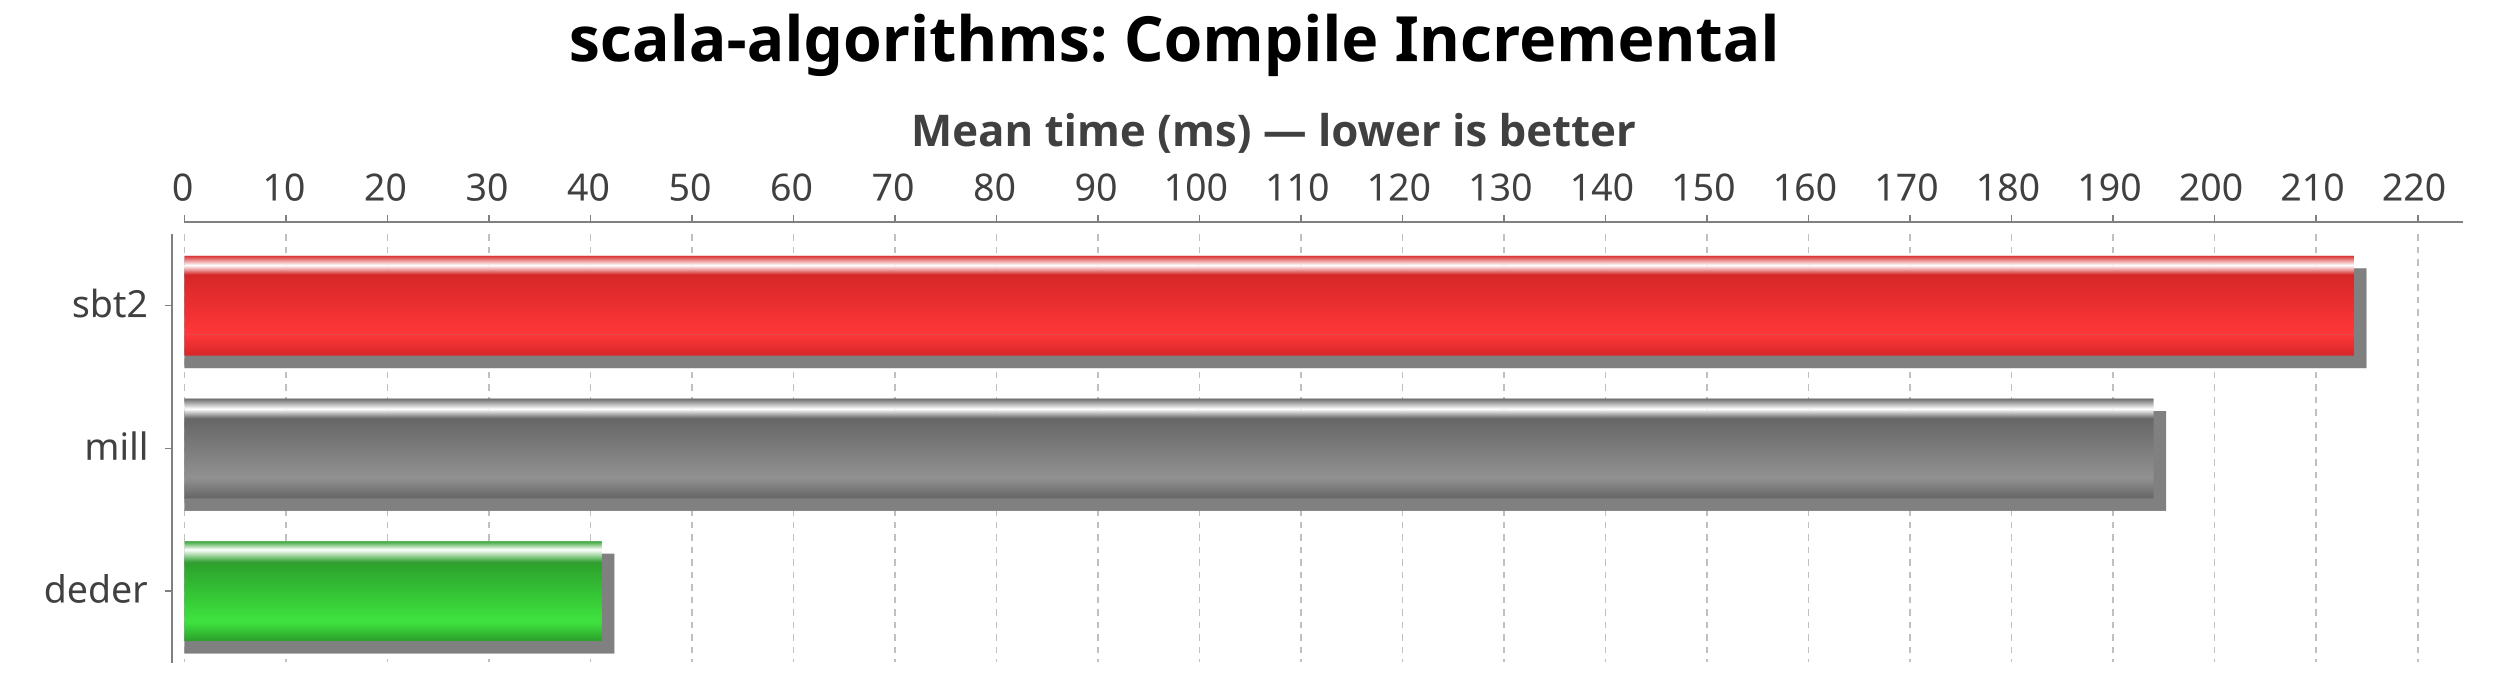
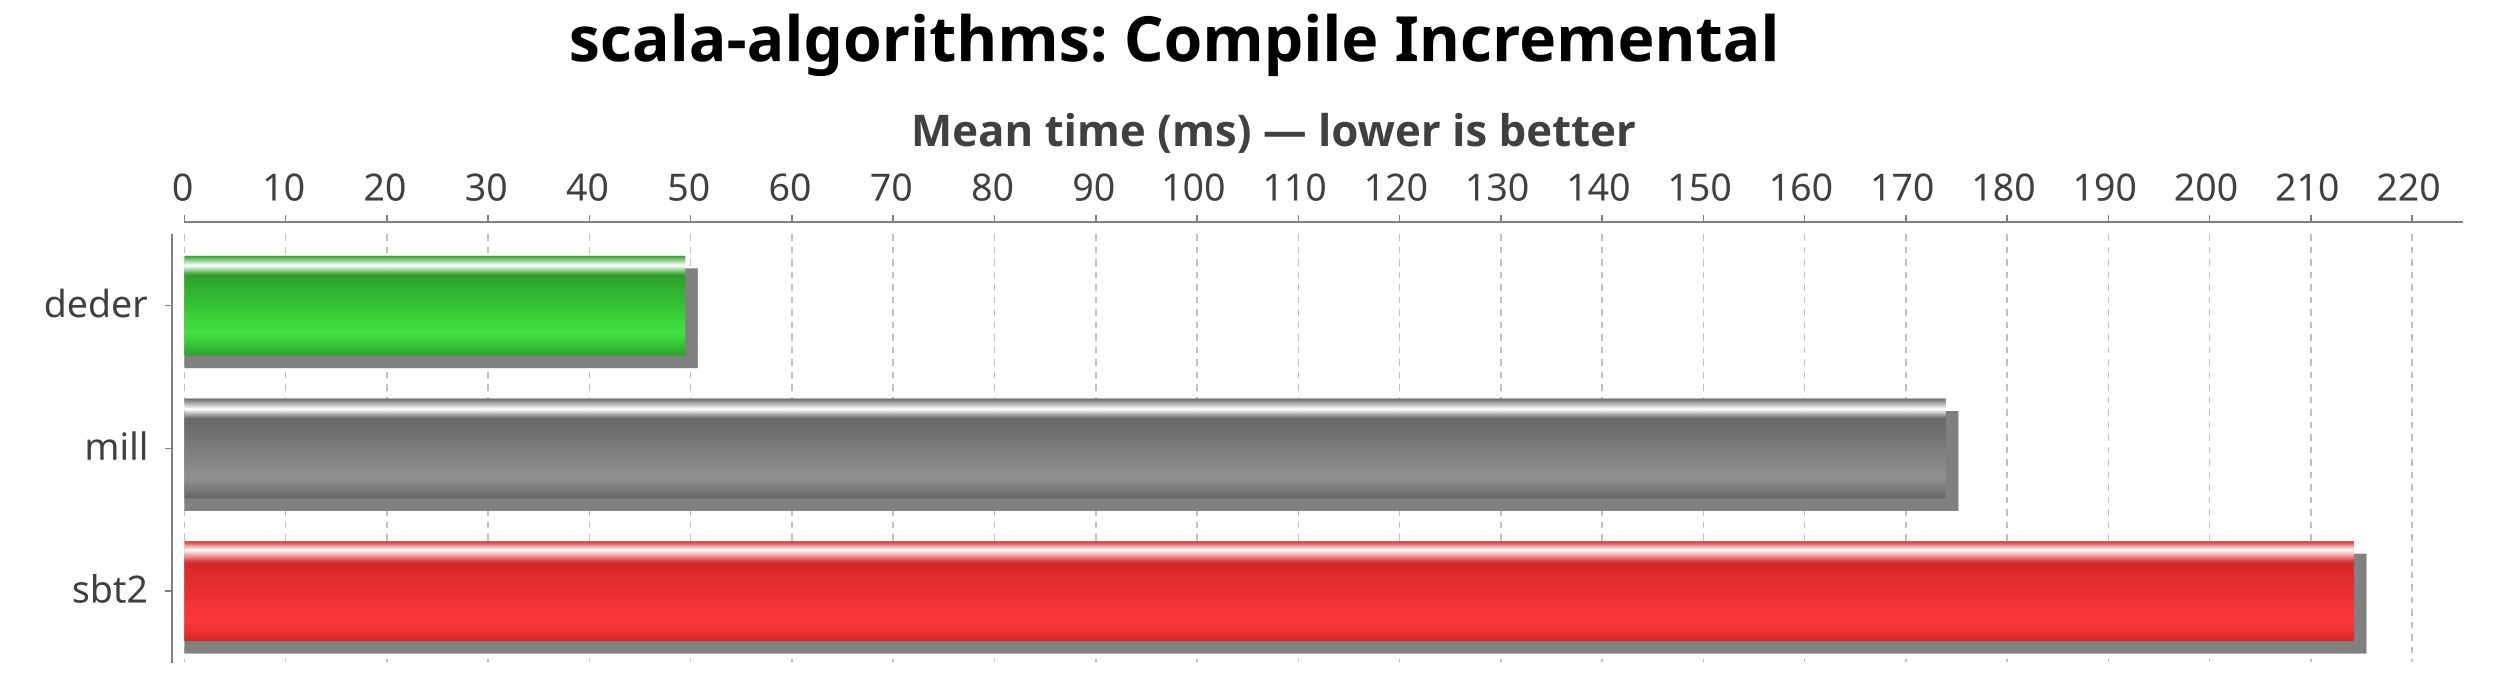
<svg xmlns="http://www.w3.org/2000/svg" width="800" height="220" text-rendering="auto" shape-rendering="auto">
  <defs>
-     <linearGradient id="_252540722290gp9" x1="0" y1="176" x2="0" y2="180" gradientUnits="userSpaceOnUse">
+     <linearGradient id="_90924895315gp11" x1="0" y1="199" x2="0" y2="205.15" gradientUnits="userSpaceOnUse">
+       <stop offset="0%" stop-color="rgb(255,55,57)" />
+       <stop offset="100%" stop-color="rgb(214,39,40)" />
+     </linearGradient>
+     <linearGradient id="_90924895315gp3" x1="0" y1="107" x2="0" y2="113.82" gradientUnits="userSpaceOnUse">
+       <stop offset="0%" stop-color="rgb(62,228,62)" />
+       <stop offset="100%" stop-color="rgb(44,160,44)" />
+     </linearGradient>
+     <linearGradient id="_90924895315gp5" x1="0" y1="131" x2="0" y2="134" gradientUnits="userSpaceOnUse">
+       <stop offset="0%" stop-color="rgb(255,255,255)" />
+       <stop offset="100%" stop-color="rgb(102,102,102)" />
+     </linearGradient>
+     <linearGradient id="_90924895315gp7" x1="0" y1="153" x2="0" y2="159.48" gradientUnits="userSpaceOnUse">
+       <stop offset="0%" stop-color="rgb(145,145,145)" />
+       <stop offset="100%" stop-color="rgb(102,102,102)" />
+     </linearGradient>
+     <linearGradient id="_90924895315gp1" x1="0" y1="85" x2="0" y2="88" gradientUnits="userSpaceOnUse">
      <stop offset="0%" stop-color="rgb(255,255,255)" />
      <stop offset="100%" stop-color="rgb(44,160,44)" />
    </linearGradient>
-     <linearGradient id="_252540722290gp0" x1="0" y1="81.85" x2="0" y2="85" gradientUnits="userSpaceOnUse">
+     <linearGradient id="_90924895315gp4" x1="0" y1="127.52" x2="0" y2="131" gradientUnits="userSpaceOnUse">
+       <stop offset="0%" stop-color="rgb(102,102,102)" />
+       <stop offset="100%" stop-color="rgb(255,255,255)" />
+     </linearGradient>
+     <linearGradient id="_90924895315gp0" x1="0" y1="81.85" x2="0" y2="85" gradientUnits="userSpaceOnUse">
+       <stop offset="0%" stop-color="rgb(44,160,44)" />
+       <stop offset="100%" stop-color="rgb(255,255,255)" />
+     </linearGradient>
+     <linearGradient id="_90924895315gp9" x1="0" y1="176" x2="0" y2="180" gradientUnits="userSpaceOnUse">
+       <stop offset="0%" stop-color="rgb(255,255,255)" />
+       <stop offset="100%" stop-color="rgb(214,39,40)" />
+     </linearGradient>
+     <linearGradient id="_90924895315gp2" x1="0" y1="88" x2="0" y2="107" gradientUnits="userSpaceOnUse">
+       <stop offset="0%" stop-color="rgb(44,160,44)" />
+       <stop offset="100%" stop-color="rgb(62,228,62)" />
+     </linearGradient>
+     <linearGradient id="_90924895315gp8" x1="0" y1="173.18" x2="0" y2="176" gradientUnits="userSpaceOnUse">
      <stop offset="0%" stop-color="rgb(214,39,40)" />
      <stop offset="100%" stop-color="rgb(255,255,255)" />
    </linearGradient>
-     <linearGradient id="_252540722290gp1" x1="0" y1="85" x2="0" y2="88" gradientUnits="userSpaceOnUse">
-       <stop offset="0%" stop-color="rgb(255,255,255)" />
-       <stop offset="100%" stop-color="rgb(214,39,40)" />
-     </linearGradient>
-     <linearGradient id="_252540722290gp5" x1="0" y1="131" x2="0" y2="134" gradientUnits="userSpaceOnUse">
-       <stop offset="0%" stop-color="rgb(255,255,255)" />
-       <stop offset="100%" stop-color="rgb(102,102,102)" />
-     </linearGradient>
-     <linearGradient id="_252540722290gp7" x1="0" y1="153" x2="0" y2="159.48" gradientUnits="userSpaceOnUse">
-       <stop offset="0%" stop-color="rgb(145,145,145)" />
-       <stop offset="100%" stop-color="rgb(102,102,102)" />
-     </linearGradient>
-     <linearGradient id="_252540722290gp4" x1="0" y1="127.52" x2="0" y2="131" gradientUnits="userSpaceOnUse">
+     <linearGradient id="_90924895315gp6" x1="0" y1="134" x2="0" y2="153" gradientUnits="userSpaceOnUse">
      <stop offset="0%" stop-color="rgb(102,102,102)" />
-       <stop offset="100%" stop-color="rgb(255,255,255)" />
-     </linearGradient>
-     <linearGradient id="_252540722290gp2" x1="0" y1="88" x2="0" y2="107" gradientUnits="userSpaceOnUse">
+       <stop offset="100%" stop-color="rgb(145,145,145)" />
+     </linearGradient>
+     <linearGradient id="_90924895315gp10" x1="0" y1="180" x2="0" y2="199" gradientUnits="userSpaceOnUse">
      <stop offset="0%" stop-color="rgb(214,39,40)" />
      <stop offset="100%" stop-color="rgb(255,55,57)" />
    </linearGradient>
-     <linearGradient id="_252540722290gp3" x1="0" y1="107" x2="0" y2="113.82" gradientUnits="userSpaceOnUse">
-       <stop offset="0%" stop-color="rgb(255,55,57)" />
-       <stop offset="100%" stop-color="rgb(214,39,40)" />
-     </linearGradient>
-     <linearGradient id="_252540722290gp11" x1="0" y1="199" x2="0" y2="205.15" gradientUnits="userSpaceOnUse">
-       <stop offset="0%" stop-color="rgb(62,228,62)" />
-       <stop offset="100%" stop-color="rgb(44,160,44)" />
-     </linearGradient>
-     <linearGradient id="_252540722290gp6" x1="0" y1="134" x2="0" y2="153" gradientUnits="userSpaceOnUse">
-       <stop offset="0%" stop-color="rgb(102,102,102)" />
-       <stop offset="100%" stop-color="rgb(145,145,145)" />
-     </linearGradient>
-     <linearGradient id="_252540722290gp10" x1="0" y1="180" x2="0" y2="199" gradientUnits="userSpaceOnUse">
-       <stop offset="0%" stop-color="rgb(44,160,44)" />
-       <stop offset="100%" stop-color="rgb(62,228,62)" />
-     </linearGradient>
-     <linearGradient id="_252540722290gp8" x1="0" y1="173.18" x2="0" y2="176" gradientUnits="userSpaceOnUse">
-       <stop offset="0%" stop-color="rgb(44,160,44)" />
-       <stop offset="100%" stop-color="rgb(255,255,255)" />
-     </linearGradient>
-     <clipPath id="_252540722290clip-0">
+     <clipPath id="_90924895315clip-0">
      <path d="M0,0L0,220L800,220L800,0Z" />
    </clipPath>
-     <clipPath id="_252540722290clip-1">
+     <clipPath id="_90924895315clip-1">
      <path d="M59,75L59,212L788,212L788,75Z" />
    </clipPath>
  </defs>
-   <rect x="0" y="0" width="800" height="220" style="fill:rgb(255,255,255)" clip-path="url(#_252540722290clip-0)" />
-   <g>
-     <text x="182" y="19.56" style="fill: rgb(0,0,0); fill-opacity: 1.0; font-family: sans-serif; font-size: 20px; font-weight: bold;" clip-path="url(#_252540722290clip-0)">scala-algorithms: Compile Incremental</text>
-   </g>
-   <rect x="59" y="75" width="729" height="137" style="fill:rgb(255,255,255)" clip-path="url(#_252540722290clip-0)" />
-   <line x1="59" y1="71" x2="788" y2="71" style="stroke-width:0.5;stroke:rgb(128,128,128);stroke-opacity:1.0;stroke-linecap:square;stroke-miterlimit:10;shape-rendering:crispEdges" clip-path="url(#_252540722290clip-0)" />
-   <g>
-     <text x="55" y="64.17" style="fill: rgb(64,64,64); fill-opacity: 1.0; font-family: sans-serif; font-size: 12px;" clip-path="url(#_252540722290clip-0)">0</text>
-   </g>
-   <line x1="59" y1="69" x2="59" y2="71" style="stroke-width:0.5;stroke:rgb(128,128,128);stroke-opacity:1.0;stroke-linecap:square;stroke-miterlimit:10;shape-rendering:crispEdges" clip-path="url(#_252540722290clip-0)" />
-   <g>
-     <text x="83.99" y="64.17" style="fill: rgb(64,64,64); fill-opacity: 1.0; font-family: sans-serif; font-size: 12px;" clip-path="url(#_252540722290clip-0)">10</text>
-   </g>
-   <line x1="91.49" y1="69" x2="91.49" y2="71" style="stroke-width:0.5;stroke:rgb(128,128,128);stroke-opacity:1.0;stroke-linecap:square;stroke-miterlimit:10;shape-rendering:crispEdges" clip-path="url(#_252540722290clip-0)" />
-   <g>
-     <text x="116.47" y="64.17" style="fill: rgb(64,64,64); fill-opacity: 1.0; font-family: sans-serif; font-size: 12px;" clip-path="url(#_252540722290clip-0)">20</text>
-   </g>
-   <line x1="123.97" y1="69" x2="123.97" y2="71" style="stroke-width:0.5;stroke:rgb(128,128,128);stroke-opacity:1.0;stroke-linecap:square;stroke-miterlimit:10;shape-rendering:crispEdges" clip-path="url(#_252540722290clip-0)" />
-   <g>
-     <text x="148.96" y="64.17" style="fill: rgb(64,64,64); fill-opacity: 1.0; font-family: sans-serif; font-size: 12px;" clip-path="url(#_252540722290clip-0)">30</text>
-   </g>
-   <line x1="156.46" y1="69" x2="156.46" y2="71" style="stroke-width:0.5;stroke:rgb(128,128,128);stroke-opacity:1.0;stroke-linecap:square;stroke-miterlimit:10;shape-rendering:crispEdges" clip-path="url(#_252540722290clip-0)" />
-   <g>
-     <text x="181.44" y="64.17" style="fill: rgb(64,64,64); fill-opacity: 1.0; font-family: sans-serif; font-size: 12px;" clip-path="url(#_252540722290clip-0)">40</text>
-   </g>
-   <line x1="188.94" y1="69" x2="188.94" y2="71" style="stroke-width:0.5;stroke:rgb(128,128,128);stroke-opacity:1.0;stroke-linecap:square;stroke-miterlimit:10;shape-rendering:crispEdges" clip-path="url(#_252540722290clip-0)" />
-   <g>
-     <text x="213.93" y="64.17" style="fill: rgb(64,64,64); fill-opacity: 1.0; font-family: sans-serif; font-size: 12px;" clip-path="url(#_252540722290clip-0)">50</text>
-   </g>
-   <line x1="221.43" y1="69" x2="221.43" y2="71" style="stroke-width:0.5;stroke:rgb(128,128,128);stroke-opacity:1.0;stroke-linecap:square;stroke-miterlimit:10;shape-rendering:crispEdges" clip-path="url(#_252540722290clip-0)" />
-   <g>
-     <text x="246.41" y="64.17" style="fill: rgb(64,64,64); fill-opacity: 1.0; font-family: sans-serif; font-size: 12px;" clip-path="url(#_252540722290clip-0)">60</text>
-   </g>
-   <line x1="253.91" y1="69" x2="253.91" y2="71" style="stroke-width:0.5;stroke:rgb(128,128,128);stroke-opacity:1.0;stroke-linecap:square;stroke-miterlimit:10;shape-rendering:crispEdges" clip-path="url(#_252540722290clip-0)" />
-   <g>
-     <text x="278.9" y="64.17" style="fill: rgb(64,64,64); fill-opacity: 1.0; font-family: sans-serif; font-size: 12px;" clip-path="url(#_252540722290clip-0)">70</text>
-   </g>
-   <line x1="286.4" y1="69" x2="286.4" y2="71" style="stroke-width:0.5;stroke:rgb(128,128,128);stroke-opacity:1.0;stroke-linecap:square;stroke-miterlimit:10;shape-rendering:crispEdges" clip-path="url(#_252540722290clip-0)" />
-   <g>
-     <text x="311.39" y="64.17" style="fill: rgb(64,64,64); fill-opacity: 1.0; font-family: sans-serif; font-size: 12px;" clip-path="url(#_252540722290clip-0)">80</text>
-   </g>
-   <line x1="318.89" y1="69" x2="318.89" y2="71" style="stroke-width:0.5;stroke:rgb(128,128,128);stroke-opacity:1.0;stroke-linecap:square;stroke-miterlimit:10;shape-rendering:crispEdges" clip-path="url(#_252540722290clip-0)" />
-   <g>
-     <text x="343.87" y="64.17" style="fill: rgb(64,64,64); fill-opacity: 1.0; font-family: sans-serif; font-size: 12px;" clip-path="url(#_252540722290clip-0)">90</text>
-   </g>
-   <line x1="351.37" y1="69" x2="351.37" y2="71" style="stroke-width:0.5;stroke:rgb(128,128,128);stroke-opacity:1.0;stroke-linecap:square;stroke-miterlimit:10;shape-rendering:crispEdges" clip-path="url(#_252540722290clip-0)" />
-   <g>
-     <text x="372.36" y="64.17" style="fill: rgb(64,64,64); fill-opacity: 1.0; font-family: sans-serif; font-size: 12px;" clip-path="url(#_252540722290clip-0)">100</text>
-   </g>
-   <line x1="383.86" y1="69" x2="383.86" y2="71" style="stroke-width:0.5;stroke:rgb(128,128,128);stroke-opacity:1.0;stroke-linecap:square;stroke-miterlimit:10;shape-rendering:crispEdges" clip-path="url(#_252540722290clip-0)" />
-   <g>
-     <text x="404.84" y="64.17" style="fill: rgb(64,64,64); fill-opacity: 1.0; font-family: sans-serif; font-size: 12px;" clip-path="url(#_252540722290clip-0)">110</text>
-   </g>
-   <line x1="416.34" y1="69" x2="416.34" y2="71" style="stroke-width:0.5;stroke:rgb(128,128,128);stroke-opacity:1.0;stroke-linecap:square;stroke-miterlimit:10;shape-rendering:crispEdges" clip-path="url(#_252540722290clip-0)" />
-   <g>
-     <text x="437.33" y="64.17" style="fill: rgb(64,64,64); fill-opacity: 1.0; font-family: sans-serif; font-size: 12px;" clip-path="url(#_252540722290clip-0)">120</text>
-   </g>
-   <line x1="448.83" y1="69" x2="448.83" y2="71" style="stroke-width:0.5;stroke:rgb(128,128,128);stroke-opacity:1.0;stroke-linecap:square;stroke-miterlimit:10;shape-rendering:crispEdges" clip-path="url(#_252540722290clip-0)" />
-   <g>
-     <text x="469.81" y="64.17" style="fill: rgb(64,64,64); fill-opacity: 1.0; font-family: sans-serif; font-size: 12px;" clip-path="url(#_252540722290clip-0)">130</text>
-   </g>
-   <line x1="481.31" y1="69" x2="481.31" y2="71" style="stroke-width:0.5;stroke:rgb(128,128,128);stroke-opacity:1.0;stroke-linecap:square;stroke-miterlimit:10;shape-rendering:crispEdges" clip-path="url(#_252540722290clip-0)" />
-   <g>
-     <text x="502.3" y="64.17" style="fill: rgb(64,64,64); fill-opacity: 1.0; font-family: sans-serif; font-size: 12px;" clip-path="url(#_252540722290clip-0)">140</text>
-   </g>
-   <line x1="513.8" y1="69" x2="513.8" y2="71" style="stroke-width:0.5;stroke:rgb(128,128,128);stroke-opacity:1.0;stroke-linecap:square;stroke-miterlimit:10;shape-rendering:crispEdges" clip-path="url(#_252540722290clip-0)" />
-   <g>
-     <text x="534.78" y="64.17" style="fill: rgb(64,64,64); fill-opacity: 1.0; font-family: sans-serif; font-size: 12px;" clip-path="url(#_252540722290clip-0)">150</text>
-   </g>
-   <line x1="546.28" y1="69" x2="546.28" y2="71" style="stroke-width:0.5;stroke:rgb(128,128,128);stroke-opacity:1.0;stroke-linecap:square;stroke-miterlimit:10;shape-rendering:crispEdges" clip-path="url(#_252540722290clip-0)" />
-   <g>
-     <text x="567.27" y="64.17" style="fill: rgb(64,64,64); fill-opacity: 1.0; font-family: sans-serif; font-size: 12px;" clip-path="url(#_252540722290clip-0)">160</text>
-   </g>
-   <line x1="578.77" y1="69" x2="578.77" y2="71" style="stroke-width:0.5;stroke:rgb(128,128,128);stroke-opacity:1.0;stroke-linecap:square;stroke-miterlimit:10;shape-rendering:crispEdges" clip-path="url(#_252540722290clip-0)" />
-   <g>
-     <text x="599.76" y="64.17" style="fill: rgb(64,64,64); fill-opacity: 1.0; font-family: sans-serif; font-size: 12px;" clip-path="url(#_252540722290clip-0)">170</text>
-   </g>
-   <line x1="611.26" y1="69" x2="611.26" y2="71" style="stroke-width:0.5;stroke:rgb(128,128,128);stroke-opacity:1.0;stroke-linecap:square;stroke-miterlimit:10;shape-rendering:crispEdges" clip-path="url(#_252540722290clip-0)" />
-   <g>
-     <text x="632.24" y="64.17" style="fill: rgb(64,64,64); fill-opacity: 1.0; font-family: sans-serif; font-size: 12px;" clip-path="url(#_252540722290clip-0)">180</text>
-   </g>
-   <line x1="643.74" y1="69" x2="643.74" y2="71" style="stroke-width:0.5;stroke:rgb(128,128,128);stroke-opacity:1.0;stroke-linecap:square;stroke-miterlimit:10;shape-rendering:crispEdges" clip-path="url(#_252540722290clip-0)" />
-   <g>
-     <text x="664.73" y="64.17" style="fill: rgb(64,64,64); fill-opacity: 1.0; font-family: sans-serif; font-size: 12px;" clip-path="url(#_252540722290clip-0)">190</text>
-   </g>
-   <line x1="676.23" y1="69" x2="676.23" y2="71" style="stroke-width:0.5;stroke:rgb(128,128,128);stroke-opacity:1.0;stroke-linecap:square;stroke-miterlimit:10;shape-rendering:crispEdges" clip-path="url(#_252540722290clip-0)" />
-   <g>
-     <text x="697.21" y="64.17" style="fill: rgb(64,64,64); fill-opacity: 1.0; font-family: sans-serif; font-size: 12px;" clip-path="url(#_252540722290clip-0)">200</text>
-   </g>
-   <line x1="708.71" y1="69" x2="708.71" y2="71" style="stroke-width:0.5;stroke:rgb(128,128,128);stroke-opacity:1.0;stroke-linecap:square;stroke-miterlimit:10;shape-rendering:crispEdges" clip-path="url(#_252540722290clip-0)" />
-   <g>
-     <text x="729.7" y="64.17" style="fill: rgb(64,64,64); fill-opacity: 1.0; font-family: sans-serif; font-size: 12px;" clip-path="url(#_252540722290clip-0)">210</text>
-   </g>
-   <line x1="741.2" y1="69" x2="741.2" y2="71" style="stroke-width:0.5;stroke:rgb(128,128,128);stroke-opacity:1.0;stroke-linecap:square;stroke-miterlimit:10;shape-rendering:crispEdges" clip-path="url(#_252540722290clip-0)" />
-   <g>
-     <text x="762.18" y="64.17" style="fill: rgb(64,64,64); fill-opacity: 1.0; font-family: sans-serif; font-size: 12px;" clip-path="url(#_252540722290clip-0)">220</text>
-   </g>
-   <line x1="773.68" y1="69" x2="773.68" y2="71" style="stroke-width:0.5;stroke:rgb(128,128,128);stroke-opacity:1.0;stroke-linecap:square;stroke-miterlimit:10;shape-rendering:crispEdges" clip-path="url(#_252540722290clip-0)" />
-   <g>
-     <text x="291.5" y="46.73" style="fill: rgb(64,64,64); fill-opacity: 1.0; font-family: sans-serif; font-size: 14px; font-weight: bold;" clip-path="url(#_252540722290clip-0)">Mean time (ms) — lower is better</text>
-   </g>
-   <line x1="55" y1="75" x2="55" y2="212" style="stroke-width:0.5;stroke:rgb(128,128,128);stroke-opacity:1.0;stroke-linecap:square;stroke-miterlimit:10;shape-rendering:crispEdges" clip-path="url(#_252540722290clip-0)" />
-   <line x1="55" y1="97.83" x2="55" y2="97.83" style="stroke-width:0.5;stroke:rgb(128,128,128);stroke-opacity:1.0;stroke-linecap:square;stroke-miterlimit:10;shape-rendering:crispEdges" clip-path="url(#_252540722290clip-0)" />
-   <line x1="55" y1="97.83" x2="53" y2="97.83" style="stroke-width:0.5;stroke:rgb(128,128,128);stroke-opacity:1.0;stroke-linecap:square;stroke-miterlimit:10;shape-rendering:crispEdges" clip-path="url(#_252540722290clip-0)" />
-   <line x1="55" y1="143.5" x2="55" y2="143.5" style="stroke-width:0.5;stroke:rgb(128,128,128);stroke-opacity:1.0;stroke-linecap:square;stroke-miterlimit:10;shape-rendering:crispEdges" clip-path="url(#_252540722290clip-0)" />
-   <line x1="55" y1="143.5" x2="53" y2="143.5" style="stroke-width:0.5;stroke:rgb(128,128,128);stroke-opacity:1.0;stroke-linecap:square;stroke-miterlimit:10;shape-rendering:crispEdges" clip-path="url(#_252540722290clip-0)" />
-   <line x1="55" y1="189.17" x2="55" y2="189.17" style="stroke-width:0.5;stroke:rgb(128,128,128);stroke-opacity:1.0;stroke-linecap:square;stroke-miterlimit:10;shape-rendering:crispEdges" clip-path="url(#_252540722290clip-0)" />
-   <line x1="55" y1="189.17" x2="53" y2="189.17" style="stroke-width:0.5;stroke:rgb(128,128,128);stroke-opacity:1.0;stroke-linecap:square;stroke-miterlimit:10;shape-rendering:crispEdges" clip-path="url(#_252540722290clip-0)" />
-   <g>
-     <text x="23" y="101.47" style="fill: rgb(64,64,64); fill-opacity: 1.0; font-family: sans-serif; font-size: 12px;" clip-path="url(#_252540722290clip-0)">sbt2</text>
-   </g>
-   <g>
-     <text x="27" y="147.14" style="fill: rgb(64,64,64); fill-opacity: 1.0; font-family: sans-serif; font-size: 12px;" clip-path="url(#_252540722290clip-0)">mill</text>
-   </g>
-   <g>
-     <text x="14" y="192.81" style="fill: rgb(64,64,64); fill-opacity: 1.0; font-family: sans-serif; font-size: 12px;" clip-path="url(#_252540722290clip-0)">deder</text>
-   </g>
-   <line x1="59" y1="75" x2="59" y2="212" style="stroke-width:0.5;stroke:rgb(192,192,192);stroke-opacity:1.0;stroke-linejoin:bevel;stroke-miterlimit:0;stroke-dasharray:2.0,2.0;shape-rendering:crispEdges" clip-path="url(#_252540722290clip-1)" />
-   <line x1="91.49" y1="75" x2="91.49" y2="212" style="stroke-width:0.5;stroke:rgb(192,192,192);stroke-opacity:1.0;stroke-linejoin:bevel;stroke-miterlimit:0;stroke-dasharray:2.0,2.0;shape-rendering:crispEdges" clip-path="url(#_252540722290clip-1)" />
-   <line x1="123.97" y1="75" x2="123.97" y2="212" style="stroke-width:0.5;stroke:rgb(192,192,192);stroke-opacity:1.0;stroke-linejoin:bevel;stroke-miterlimit:0;stroke-dasharray:2.0,2.0;shape-rendering:crispEdges" clip-path="url(#_252540722290clip-1)" />
-   <line x1="156.46" y1="75" x2="156.46" y2="212" style="stroke-width:0.5;stroke:rgb(192,192,192);stroke-opacity:1.0;stroke-linejoin:bevel;stroke-miterlimit:0;stroke-dasharray:2.0,2.0;shape-rendering:crispEdges" clip-path="url(#_252540722290clip-1)" />
-   <line x1="188.94" y1="75" x2="188.94" y2="212" style="stroke-width:0.5;stroke:rgb(192,192,192);stroke-opacity:1.0;stroke-linejoin:bevel;stroke-miterlimit:0;stroke-dasharray:2.0,2.0;shape-rendering:crispEdges" clip-path="url(#_252540722290clip-1)" />
-   <line x1="221.43" y1="75" x2="221.43" y2="212" style="stroke-width:0.5;stroke:rgb(192,192,192);stroke-opacity:1.0;stroke-linejoin:bevel;stroke-miterlimit:0;stroke-dasharray:2.0,2.0;shape-rendering:crispEdges" clip-path="url(#_252540722290clip-1)" />
-   <line x1="253.91" y1="75" x2="253.91" y2="212" style="stroke-width:0.5;stroke:rgb(192,192,192);stroke-opacity:1.0;stroke-linejoin:bevel;stroke-miterlimit:0;stroke-dasharray:2.0,2.0;shape-rendering:crispEdges" clip-path="url(#_252540722290clip-1)" />
-   <line x1="286.4" y1="75" x2="286.4" y2="212" style="stroke-width:0.5;stroke:rgb(192,192,192);stroke-opacity:1.0;stroke-linejoin:bevel;stroke-miterlimit:0;stroke-dasharray:2.0,2.0;shape-rendering:crispEdges" clip-path="url(#_252540722290clip-1)" />
-   <line x1="318.89" y1="75" x2="318.89" y2="212" style="stroke-width:0.5;stroke:rgb(192,192,192);stroke-opacity:1.0;stroke-linejoin:bevel;stroke-miterlimit:0;stroke-dasharray:2.0,2.0;shape-rendering:crispEdges" clip-path="url(#_252540722290clip-1)" />
-   <line x1="351.37" y1="75" x2="351.37" y2="212" style="stroke-width:0.5;stroke:rgb(192,192,192);stroke-opacity:1.0;stroke-linejoin:bevel;stroke-miterlimit:0;stroke-dasharray:2.0,2.0;shape-rendering:crispEdges" clip-path="url(#_252540722290clip-1)" />
-   <line x1="383.86" y1="75" x2="383.86" y2="212" style="stroke-width:0.5;stroke:rgb(192,192,192);stroke-opacity:1.0;stroke-linejoin:bevel;stroke-miterlimit:0;stroke-dasharray:2.0,2.0;shape-rendering:crispEdges" clip-path="url(#_252540722290clip-1)" />
-   <line x1="416.34" y1="75" x2="416.34" y2="212" style="stroke-width:0.5;stroke:rgb(192,192,192);stroke-opacity:1.0;stroke-linejoin:bevel;stroke-miterlimit:0;stroke-dasharray:2.0,2.0;shape-rendering:crispEdges" clip-path="url(#_252540722290clip-1)" />
-   <line x1="448.83" y1="75" x2="448.83" y2="212" style="stroke-width:0.5;stroke:rgb(192,192,192);stroke-opacity:1.0;stroke-linejoin:bevel;stroke-miterlimit:0;stroke-dasharray:2.0,2.0;shape-rendering:crispEdges" clip-path="url(#_252540722290clip-1)" />
-   <line x1="481.31" y1="75" x2="481.31" y2="212" style="stroke-width:0.5;stroke:rgb(192,192,192);stroke-opacity:1.0;stroke-linejoin:bevel;stroke-miterlimit:0;stroke-dasharray:2.0,2.0;shape-rendering:crispEdges" clip-path="url(#_252540722290clip-1)" />
-   <line x1="513.8" y1="75" x2="513.8" y2="212" style="stroke-width:0.5;stroke:rgb(192,192,192);stroke-opacity:1.0;stroke-linejoin:bevel;stroke-miterlimit:0;stroke-dasharray:2.0,2.0;shape-rendering:crispEdges" clip-path="url(#_252540722290clip-1)" />
-   <line x1="546.28" y1="75" x2="546.28" y2="212" style="stroke-width:0.5;stroke:rgb(192,192,192);stroke-opacity:1.0;stroke-linejoin:bevel;stroke-miterlimit:0;stroke-dasharray:2.0,2.0;shape-rendering:crispEdges" clip-path="url(#_252540722290clip-1)" />
-   <line x1="578.77" y1="75" x2="578.77" y2="212" style="stroke-width:0.5;stroke:rgb(192,192,192);stroke-opacity:1.0;stroke-linejoin:bevel;stroke-miterlimit:0;stroke-dasharray:2.0,2.0;shape-rendering:crispEdges" clip-path="url(#_252540722290clip-1)" />
-   <line x1="611.26" y1="75" x2="611.26" y2="212" style="stroke-width:0.5;stroke:rgb(192,192,192);stroke-opacity:1.0;stroke-linejoin:bevel;stroke-miterlimit:0;stroke-dasharray:2.0,2.0;shape-rendering:crispEdges" clip-path="url(#_252540722290clip-1)" />
-   <line x1="643.74" y1="75" x2="643.74" y2="212" style="stroke-width:0.5;stroke:rgb(192,192,192);stroke-opacity:1.0;stroke-linejoin:bevel;stroke-miterlimit:0;stroke-dasharray:2.0,2.0;shape-rendering:crispEdges" clip-path="url(#_252540722290clip-1)" />
-   <line x1="676.23" y1="75" x2="676.23" y2="212" style="stroke-width:0.5;stroke:rgb(192,192,192);stroke-opacity:1.0;stroke-linejoin:bevel;stroke-miterlimit:0;stroke-dasharray:2.0,2.0;shape-rendering:crispEdges" clip-path="url(#_252540722290clip-1)" />
-   <line x1="708.71" y1="75" x2="708.71" y2="212" style="stroke-width:0.5;stroke:rgb(192,192,192);stroke-opacity:1.0;stroke-linejoin:bevel;stroke-miterlimit:0;stroke-dasharray:2.0,2.0;shape-rendering:crispEdges" clip-path="url(#_252540722290clip-1)" />
-   <line x1="741.2" y1="75" x2="741.2" y2="212" style="stroke-width:0.5;stroke:rgb(192,192,192);stroke-opacity:1.0;stroke-linejoin:bevel;stroke-miterlimit:0;stroke-dasharray:2.0,2.0;shape-rendering:crispEdges" clip-path="url(#_252540722290clip-1)" />
-   <line x1="773.68" y1="75" x2="773.68" y2="212" style="stroke-width:0.5;stroke:rgb(192,192,192);stroke-opacity:1.0;stroke-linejoin:bevel;stroke-miterlimit:0;stroke-dasharray:2.0,2.0;shape-rendering:crispEdges" clip-path="url(#_252540722290clip-1)" />
-   <rect x="59" y="85.85" width="698.29" height="31.97" style="fill:rgb(128,128,128)" clip-path="url(#_252540722290clip-1)" />
-   <rect x="59" y="81.85" width="694.29" height="3.15" style="fill:url(#_252540722290gp0)" clip-path="url(#_252540722290clip-1)" />
-   <rect x="59" y="85" width="694.29" height="3" style="fill:url(#_252540722290gp1)" clip-path="url(#_252540722290clip-1)" />
-   <rect x="59" y="88" width="694.29" height="19" style="fill:url(#_252540722290gp2)" clip-path="url(#_252540722290clip-1)" />
-   <rect x="59" y="107" width="694.29" height="6.82" style="fill:url(#_252540722290gp3)" clip-path="url(#_252540722290clip-1)" />
-   <rect x="59" y="131.52" width="634.16" height="31.97" style="fill:rgb(128,128,128)" clip-path="url(#_252540722290clip-1)" />
-   <rect x="59" y="127.52" width="630.16" height="3.48" style="fill:url(#_252540722290gp4)" clip-path="url(#_252540722290clip-1)" />
-   <rect x="59" y="131" width="630.16" height="3" style="fill:url(#_252540722290gp5)" clip-path="url(#_252540722290clip-1)" />
-   <rect x="59" y="134" width="630.16" height="19" style="fill:url(#_252540722290gp6)" clip-path="url(#_252540722290clip-1)" />
-   <rect x="59" y="153" width="630.16" height="6.48" style="fill:url(#_252540722290gp7)" clip-path="url(#_252540722290clip-1)" />
-   <rect x="59" y="177.18" width="137.61" height="31.97" style="fill:rgb(128,128,128)" clip-path="url(#_252540722290clip-1)" />
-   <rect x="59" y="173.18" width="133.61" height="2.82" style="fill:url(#_252540722290gp8)" clip-path="url(#_252540722290clip-1)" />
-   <rect x="59" y="176" width="133.61" height="4" style="fill:url(#_252540722290gp9)" clip-path="url(#_252540722290clip-1)" />
-   <rect x="59" y="180" width="133.61" height="19" style="fill:url(#_252540722290gp10)" clip-path="url(#_252540722290clip-1)" />
-   <rect x="59" y="199" width="133.61" height="6.15" style="fill:url(#_252540722290gp11)" clip-path="url(#_252540722290clip-1)" />
+   <rect x="0" y="0" width="800" height="220" style="fill:rgb(255,255,255)" clip-path="url(#_90924895315clip-0)" />
+   <g>
+     <text x="182" y="19.56" style="fill: rgb(0,0,0); fill-opacity: 1.0; font-family: sans-serif; font-size: 20px; font-weight: bold;" clip-path="url(#_90924895315clip-0)">scala-algorithms: Compile Incremental</text>
+   </g>
+   <rect x="59" y="75" width="729" height="137" style="fill:rgb(255,255,255)" clip-path="url(#_90924895315clip-0)" />
+   <line x1="59" y1="71" x2="788" y2="71" style="stroke-width:0.5;stroke:rgb(128,128,128);stroke-opacity:1.0;stroke-linecap:square;stroke-miterlimit:10;shape-rendering:crispEdges" clip-path="url(#_90924895315clip-0)" />
+   <g>
+     <text x="55" y="64.17" style="fill: rgb(64,64,64); fill-opacity: 1.0; font-family: sans-serif; font-size: 12px;" clip-path="url(#_90924895315clip-0)">0</text>
+   </g>
+   <line x1="59" y1="69" x2="59" y2="71" style="stroke-width:0.5;stroke:rgb(128,128,128);stroke-opacity:1.0;stroke-linecap:square;stroke-miterlimit:10;shape-rendering:crispEdges" clip-path="url(#_90924895315clip-0)" />
+   <g>
+     <text x="83.91" y="64.17" style="fill: rgb(64,64,64); fill-opacity: 1.0; font-family: sans-serif; font-size: 12px;" clip-path="url(#_90924895315clip-0)">10</text>
+   </g>
+   <line x1="91.41" y1="69" x2="91.41" y2="71" style="stroke-width:0.5;stroke:rgb(128,128,128);stroke-opacity:1.0;stroke-linecap:square;stroke-miterlimit:10;shape-rendering:crispEdges" clip-path="url(#_90924895315clip-0)" />
+   <g>
+     <text x="116.31" y="64.17" style="fill: rgb(64,64,64); fill-opacity: 1.0; font-family: sans-serif; font-size: 12px;" clip-path="url(#_90924895315clip-0)">20</text>
+   </g>
+   <line x1="123.81" y1="69" x2="123.81" y2="71" style="stroke-width:0.5;stroke:rgb(128,128,128);stroke-opacity:1.0;stroke-linecap:square;stroke-miterlimit:10;shape-rendering:crispEdges" clip-path="url(#_90924895315clip-0)" />
+   <g>
+     <text x="148.72" y="64.17" style="fill: rgb(64,64,64); fill-opacity: 1.0; font-family: sans-serif; font-size: 12px;" clip-path="url(#_90924895315clip-0)">30</text>
+   </g>
+   <line x1="156.22" y1="69" x2="156.22" y2="71" style="stroke-width:0.5;stroke:rgb(128,128,128);stroke-opacity:1.0;stroke-linecap:square;stroke-miterlimit:10;shape-rendering:crispEdges" clip-path="url(#_90924895315clip-0)" />
+   <g>
+     <text x="181.12" y="64.17" style="fill: rgb(64,64,64); fill-opacity: 1.0; font-family: sans-serif; font-size: 12px;" clip-path="url(#_90924895315clip-0)">40</text>
+   </g>
+   <line x1="188.62" y1="69" x2="188.62" y2="71" style="stroke-width:0.5;stroke:rgb(128,128,128);stroke-opacity:1.0;stroke-linecap:square;stroke-miterlimit:10;shape-rendering:crispEdges" clip-path="url(#_90924895315clip-0)" />
+   <g>
+     <text x="213.53" y="64.17" style="fill: rgb(64,64,64); fill-opacity: 1.0; font-family: sans-serif; font-size: 12px;" clip-path="url(#_90924895315clip-0)">50</text>
+   </g>
+   <line x1="221.03" y1="69" x2="221.03" y2="71" style="stroke-width:0.5;stroke:rgb(128,128,128);stroke-opacity:1.0;stroke-linecap:square;stroke-miterlimit:10;shape-rendering:crispEdges" clip-path="url(#_90924895315clip-0)" />
+   <g>
+     <text x="245.93" y="64.17" style="fill: rgb(64,64,64); fill-opacity: 1.0; font-family: sans-serif; font-size: 12px;" clip-path="url(#_90924895315clip-0)">60</text>
+   </g>
+   <line x1="253.43" y1="69" x2="253.43" y2="71" style="stroke-width:0.5;stroke:rgb(128,128,128);stroke-opacity:1.0;stroke-linecap:square;stroke-miterlimit:10;shape-rendering:crispEdges" clip-path="url(#_90924895315clip-0)" />
+   <g>
+     <text x="278.34" y="64.17" style="fill: rgb(64,64,64); fill-opacity: 1.0; font-family: sans-serif; font-size: 12px;" clip-path="url(#_90924895315clip-0)">70</text>
+   </g>
+   <line x1="285.84" y1="69" x2="285.84" y2="71" style="stroke-width:0.5;stroke:rgb(128,128,128);stroke-opacity:1.0;stroke-linecap:square;stroke-miterlimit:10;shape-rendering:crispEdges" clip-path="url(#_90924895315clip-0)" />
+   <g>
+     <text x="310.75" y="64.17" style="fill: rgb(64,64,64); fill-opacity: 1.0; font-family: sans-serif; font-size: 12px;" clip-path="url(#_90924895315clip-0)">80</text>
+   </g>
+   <line x1="318.25" y1="69" x2="318.25" y2="71" style="stroke-width:0.5;stroke:rgb(128,128,128);stroke-opacity:1.0;stroke-linecap:square;stroke-miterlimit:10;shape-rendering:crispEdges" clip-path="url(#_90924895315clip-0)" />
+   <g>
+     <text x="343.15" y="64.17" style="fill: rgb(64,64,64); fill-opacity: 1.0; font-family: sans-serif; font-size: 12px;" clip-path="url(#_90924895315clip-0)">90</text>
+   </g>
+   <line x1="350.65" y1="69" x2="350.65" y2="71" style="stroke-width:0.5;stroke:rgb(128,128,128);stroke-opacity:1.0;stroke-linecap:square;stroke-miterlimit:10;shape-rendering:crispEdges" clip-path="url(#_90924895315clip-0)" />
+   <g>
+     <text x="371.56" y="64.17" style="fill: rgb(64,64,64); fill-opacity: 1.0; font-family: sans-serif; font-size: 12px;" clip-path="url(#_90924895315clip-0)">100</text>
+   </g>
+   <line x1="383.06" y1="69" x2="383.06" y2="71" style="stroke-width:0.5;stroke:rgb(128,128,128);stroke-opacity:1.0;stroke-linecap:square;stroke-miterlimit:10;shape-rendering:crispEdges" clip-path="url(#_90924895315clip-0)" />
+   <g>
+     <text x="403.96" y="64.17" style="fill: rgb(64,64,64); fill-opacity: 1.0; font-family: sans-serif; font-size: 12px;" clip-path="url(#_90924895315clip-0)">110</text>
+   </g>
+   <line x1="415.46" y1="69" x2="415.46" y2="71" style="stroke-width:0.5;stroke:rgb(128,128,128);stroke-opacity:1.0;stroke-linecap:square;stroke-miterlimit:10;shape-rendering:crispEdges" clip-path="url(#_90924895315clip-0)" />
+   <g>
+     <text x="436.37" y="64.17" style="fill: rgb(64,64,64); fill-opacity: 1.0; font-family: sans-serif; font-size: 12px;" clip-path="url(#_90924895315clip-0)">120</text>
+   </g>
+   <line x1="447.87" y1="69" x2="447.87" y2="71" style="stroke-width:0.5;stroke:rgb(128,128,128);stroke-opacity:1.0;stroke-linecap:square;stroke-miterlimit:10;shape-rendering:crispEdges" clip-path="url(#_90924895315clip-0)" />
+   <g>
+     <text x="468.77" y="64.17" style="fill: rgb(64,64,64); fill-opacity: 1.0; font-family: sans-serif; font-size: 12px;" clip-path="url(#_90924895315clip-0)">130</text>
+   </g>
+   <line x1="480.27" y1="69" x2="480.27" y2="71" style="stroke-width:0.5;stroke:rgb(128,128,128);stroke-opacity:1.0;stroke-linecap:square;stroke-miterlimit:10;shape-rendering:crispEdges" clip-path="url(#_90924895315clip-0)" />
+   <g>
+     <text x="501.18" y="64.17" style="fill: rgb(64,64,64); fill-opacity: 1.0; font-family: sans-serif; font-size: 12px;" clip-path="url(#_90924895315clip-0)">140</text>
+   </g>
+   <line x1="512.68" y1="69" x2="512.68" y2="71" style="stroke-width:0.5;stroke:rgb(128,128,128);stroke-opacity:1.0;stroke-linecap:square;stroke-miterlimit:10;shape-rendering:crispEdges" clip-path="url(#_90924895315clip-0)" />
+   <g>
+     <text x="533.58" y="64.17" style="fill: rgb(64,64,64); fill-opacity: 1.0; font-family: sans-serif; font-size: 12px;" clip-path="url(#_90924895315clip-0)">150</text>
+   </g>
+   <line x1="545.08" y1="69" x2="545.08" y2="71" style="stroke-width:0.5;stroke:rgb(128,128,128);stroke-opacity:1.0;stroke-linecap:square;stroke-miterlimit:10;shape-rendering:crispEdges" clip-path="url(#_90924895315clip-0)" />
+   <g>
+     <text x="565.99" y="64.17" style="fill: rgb(64,64,64); fill-opacity: 1.0; font-family: sans-serif; font-size: 12px;" clip-path="url(#_90924895315clip-0)">160</text>
+   </g>
+   <line x1="577.49" y1="69" x2="577.49" y2="71" style="stroke-width:0.5;stroke:rgb(128,128,128);stroke-opacity:1.0;stroke-linecap:square;stroke-miterlimit:10;shape-rendering:crispEdges" clip-path="url(#_90924895315clip-0)" />
+   <g>
+     <text x="598.4" y="64.17" style="fill: rgb(64,64,64); fill-opacity: 1.0; font-family: sans-serif; font-size: 12px;" clip-path="url(#_90924895315clip-0)">170</text>
+   </g>
+   <line x1="609.9" y1="69" x2="609.9" y2="71" style="stroke-width:0.5;stroke:rgb(128,128,128);stroke-opacity:1.0;stroke-linecap:square;stroke-miterlimit:10;shape-rendering:crispEdges" clip-path="url(#_90924895315clip-0)" />
+   <g>
+     <text x="630.8" y="64.17" style="fill: rgb(64,64,64); fill-opacity: 1.0; font-family: sans-serif; font-size: 12px;" clip-path="url(#_90924895315clip-0)">180</text>
+   </g>
+   <line x1="642.3" y1="69" x2="642.3" y2="71" style="stroke-width:0.5;stroke:rgb(128,128,128);stroke-opacity:1.0;stroke-linecap:square;stroke-miterlimit:10;shape-rendering:crispEdges" clip-path="url(#_90924895315clip-0)" />
+   <g>
+     <text x="663.21" y="64.17" style="fill: rgb(64,64,64); fill-opacity: 1.0; font-family: sans-serif; font-size: 12px;" clip-path="url(#_90924895315clip-0)">190</text>
+   </g>
+   <line x1="674.71" y1="69" x2="674.71" y2="71" style="stroke-width:0.5;stroke:rgb(128,128,128);stroke-opacity:1.0;stroke-linecap:square;stroke-miterlimit:10;shape-rendering:crispEdges" clip-path="url(#_90924895315clip-0)" />
+   <g>
+     <text x="695.61" y="64.17" style="fill: rgb(64,64,64); fill-opacity: 1.0; font-family: sans-serif; font-size: 12px;" clip-path="url(#_90924895315clip-0)">200</text>
+   </g>
+   <line x1="707.11" y1="69" x2="707.11" y2="71" style="stroke-width:0.5;stroke:rgb(128,128,128);stroke-opacity:1.0;stroke-linecap:square;stroke-miterlimit:10;shape-rendering:crispEdges" clip-path="url(#_90924895315clip-0)" />
+   <g>
+     <text x="728.02" y="64.17" style="fill: rgb(64,64,64); fill-opacity: 1.0; font-family: sans-serif; font-size: 12px;" clip-path="url(#_90924895315clip-0)">210</text>
+   </g>
+   <line x1="739.52" y1="69" x2="739.52" y2="71" style="stroke-width:0.5;stroke:rgb(128,128,128);stroke-opacity:1.0;stroke-linecap:square;stroke-miterlimit:10;shape-rendering:crispEdges" clip-path="url(#_90924895315clip-0)" />
+   <g>
+     <text x="760.42" y="64.17" style="fill: rgb(64,64,64); fill-opacity: 1.0; font-family: sans-serif; font-size: 12px;" clip-path="url(#_90924895315clip-0)">220</text>
+   </g>
+   <line x1="771.92" y1="69" x2="771.92" y2="71" style="stroke-width:0.5;stroke:rgb(128,128,128);stroke-opacity:1.0;stroke-linecap:square;stroke-miterlimit:10;shape-rendering:crispEdges" clip-path="url(#_90924895315clip-0)" />
+   <g>
+     <text x="291.5" y="46.73" style="fill: rgb(64,64,64); fill-opacity: 1.0; font-family: sans-serif; font-size: 14px; font-weight: bold;" clip-path="url(#_90924895315clip-0)">Mean time (ms) — lower is better</text>
+   </g>
+   <line x1="55" y1="75" x2="55" y2="212" style="stroke-width:0.5;stroke:rgb(128,128,128);stroke-opacity:1.0;stroke-linecap:square;stroke-miterlimit:10;shape-rendering:crispEdges" clip-path="url(#_90924895315clip-0)" />
+   <line x1="55" y1="97.83" x2="55" y2="97.83" style="stroke-width:0.5;stroke:rgb(128,128,128);stroke-opacity:1.0;stroke-linecap:square;stroke-miterlimit:10;shape-rendering:crispEdges" clip-path="url(#_90924895315clip-0)" />
+   <line x1="55" y1="97.83" x2="53" y2="97.83" style="stroke-width:0.5;stroke:rgb(128,128,128);stroke-opacity:1.0;stroke-linecap:square;stroke-miterlimit:10;shape-rendering:crispEdges" clip-path="url(#_90924895315clip-0)" />
+   <line x1="55" y1="143.5" x2="55" y2="143.5" style="stroke-width:0.5;stroke:rgb(128,128,128);stroke-opacity:1.0;stroke-linecap:square;stroke-miterlimit:10;shape-rendering:crispEdges" clip-path="url(#_90924895315clip-0)" />
+   <line x1="55" y1="143.5" x2="53" y2="143.5" style="stroke-width:0.5;stroke:rgb(128,128,128);stroke-opacity:1.0;stroke-linecap:square;stroke-miterlimit:10;shape-rendering:crispEdges" clip-path="url(#_90924895315clip-0)" />
+   <line x1="55" y1="189.17" x2="55" y2="189.17" style="stroke-width:0.5;stroke:rgb(128,128,128);stroke-opacity:1.0;stroke-linecap:square;stroke-miterlimit:10;shape-rendering:crispEdges" clip-path="url(#_90924895315clip-0)" />
+   <line x1="55" y1="189.17" x2="53" y2="189.17" style="stroke-width:0.5;stroke:rgb(128,128,128);stroke-opacity:1.0;stroke-linecap:square;stroke-miterlimit:10;shape-rendering:crispEdges" clip-path="url(#_90924895315clip-0)" />
+   <g>
+     <text x="14" y="101.47" style="fill: rgb(64,64,64); fill-opacity: 1.0; font-family: sans-serif; font-size: 12px;" clip-path="url(#_90924895315clip-0)">deder</text>
+   </g>
+   <g>
+     <text x="27" y="147.14" style="fill: rgb(64,64,64); fill-opacity: 1.0; font-family: sans-serif; font-size: 12px;" clip-path="url(#_90924895315clip-0)">mill</text>
+   </g>
+   <g>
+     <text x="23" y="192.81" style="fill: rgb(64,64,64); fill-opacity: 1.0; font-family: sans-serif; font-size: 12px;" clip-path="url(#_90924895315clip-0)">sbt2</text>
+   </g>
+   <line x1="59" y1="75" x2="59" y2="212" style="stroke-width:0.5;stroke:rgb(192,192,192);stroke-opacity:1.0;stroke-linejoin:bevel;stroke-miterlimit:0;stroke-dasharray:2.0,2.0;shape-rendering:crispEdges" clip-path="url(#_90924895315clip-1)" />
+   <line x1="91.41" y1="75" x2="91.41" y2="212" style="stroke-width:0.5;stroke:rgb(192,192,192);stroke-opacity:1.0;stroke-linejoin:bevel;stroke-miterlimit:0;stroke-dasharray:2.0,2.0;shape-rendering:crispEdges" clip-path="url(#_90924895315clip-1)" />
+   <line x1="123.81" y1="75" x2="123.81" y2="212" style="stroke-width:0.5;stroke:rgb(192,192,192);stroke-opacity:1.0;stroke-linejoin:bevel;stroke-miterlimit:0;stroke-dasharray:2.0,2.0;shape-rendering:crispEdges" clip-path="url(#_90924895315clip-1)" />
+   <line x1="156.22" y1="75" x2="156.22" y2="212" style="stroke-width:0.5;stroke:rgb(192,192,192);stroke-opacity:1.0;stroke-linejoin:bevel;stroke-miterlimit:0;stroke-dasharray:2.0,2.0;shape-rendering:crispEdges" clip-path="url(#_90924895315clip-1)" />
+   <line x1="188.62" y1="75" x2="188.62" y2="212" style="stroke-width:0.5;stroke:rgb(192,192,192);stroke-opacity:1.0;stroke-linejoin:bevel;stroke-miterlimit:0;stroke-dasharray:2.0,2.0;shape-rendering:crispEdges" clip-path="url(#_90924895315clip-1)" />
+   <line x1="221.03" y1="75" x2="221.03" y2="212" style="stroke-width:0.5;stroke:rgb(192,192,192);stroke-opacity:1.0;stroke-linejoin:bevel;stroke-miterlimit:0;stroke-dasharray:2.0,2.0;shape-rendering:crispEdges" clip-path="url(#_90924895315clip-1)" />
+   <line x1="253.43" y1="75" x2="253.43" y2="212" style="stroke-width:0.5;stroke:rgb(192,192,192);stroke-opacity:1.0;stroke-linejoin:bevel;stroke-miterlimit:0;stroke-dasharray:2.0,2.0;shape-rendering:crispEdges" clip-path="url(#_90924895315clip-1)" />
+   <line x1="285.84" y1="75" x2="285.84" y2="212" style="stroke-width:0.5;stroke:rgb(192,192,192);stroke-opacity:1.0;stroke-linejoin:bevel;stroke-miterlimit:0;stroke-dasharray:2.0,2.0;shape-rendering:crispEdges" clip-path="url(#_90924895315clip-1)" />
+   <line x1="318.25" y1="75" x2="318.25" y2="212" style="stroke-width:0.5;stroke:rgb(192,192,192);stroke-opacity:1.0;stroke-linejoin:bevel;stroke-miterlimit:0;stroke-dasharray:2.0,2.0;shape-rendering:crispEdges" clip-path="url(#_90924895315clip-1)" />
+   <line x1="350.65" y1="75" x2="350.65" y2="212" style="stroke-width:0.5;stroke:rgb(192,192,192);stroke-opacity:1.0;stroke-linejoin:bevel;stroke-miterlimit:0;stroke-dasharray:2.0,2.0;shape-rendering:crispEdges" clip-path="url(#_90924895315clip-1)" />
+   <line x1="383.06" y1="75" x2="383.06" y2="212" style="stroke-width:0.5;stroke:rgb(192,192,192);stroke-opacity:1.0;stroke-linejoin:bevel;stroke-miterlimit:0;stroke-dasharray:2.0,2.0;shape-rendering:crispEdges" clip-path="url(#_90924895315clip-1)" />
+   <line x1="415.46" y1="75" x2="415.46" y2="212" style="stroke-width:0.5;stroke:rgb(192,192,192);stroke-opacity:1.0;stroke-linejoin:bevel;stroke-miterlimit:0;stroke-dasharray:2.0,2.0;shape-rendering:crispEdges" clip-path="url(#_90924895315clip-1)" />
+   <line x1="447.87" y1="75" x2="447.87" y2="212" style="stroke-width:0.5;stroke:rgb(192,192,192);stroke-opacity:1.0;stroke-linejoin:bevel;stroke-miterlimit:0;stroke-dasharray:2.0,2.0;shape-rendering:crispEdges" clip-path="url(#_90924895315clip-1)" />
+   <line x1="480.27" y1="75" x2="480.27" y2="212" style="stroke-width:0.5;stroke:rgb(192,192,192);stroke-opacity:1.0;stroke-linejoin:bevel;stroke-miterlimit:0;stroke-dasharray:2.0,2.0;shape-rendering:crispEdges" clip-path="url(#_90924895315clip-1)" />
+   <line x1="512.68" y1="75" x2="512.68" y2="212" style="stroke-width:0.5;stroke:rgb(192,192,192);stroke-opacity:1.0;stroke-linejoin:bevel;stroke-miterlimit:0;stroke-dasharray:2.0,2.0;shape-rendering:crispEdges" clip-path="url(#_90924895315clip-1)" />
+   <line x1="545.08" y1="75" x2="545.08" y2="212" style="stroke-width:0.5;stroke:rgb(192,192,192);stroke-opacity:1.0;stroke-linejoin:bevel;stroke-miterlimit:0;stroke-dasharray:2.0,2.0;shape-rendering:crispEdges" clip-path="url(#_90924895315clip-1)" />
+   <line x1="577.49" y1="75" x2="577.49" y2="212" style="stroke-width:0.5;stroke:rgb(192,192,192);stroke-opacity:1.0;stroke-linejoin:bevel;stroke-miterlimit:0;stroke-dasharray:2.0,2.0;shape-rendering:crispEdges" clip-path="url(#_90924895315clip-1)" />
+   <line x1="609.9" y1="75" x2="609.9" y2="212" style="stroke-width:0.5;stroke:rgb(192,192,192);stroke-opacity:1.0;stroke-linejoin:bevel;stroke-miterlimit:0;stroke-dasharray:2.0,2.0;shape-rendering:crispEdges" clip-path="url(#_90924895315clip-1)" />
+   <line x1="642.3" y1="75" x2="642.3" y2="212" style="stroke-width:0.5;stroke:rgb(192,192,192);stroke-opacity:1.0;stroke-linejoin:bevel;stroke-miterlimit:0;stroke-dasharray:2.0,2.0;shape-rendering:crispEdges" clip-path="url(#_90924895315clip-1)" />
+   <line x1="674.71" y1="75" x2="674.71" y2="212" style="stroke-width:0.5;stroke:rgb(192,192,192);stroke-opacity:1.0;stroke-linejoin:bevel;stroke-miterlimit:0;stroke-dasharray:2.0,2.0;shape-rendering:crispEdges" clip-path="url(#_90924895315clip-1)" />
+   <line x1="707.11" y1="75" x2="707.11" y2="212" style="stroke-width:0.5;stroke:rgb(192,192,192);stroke-opacity:1.0;stroke-linejoin:bevel;stroke-miterlimit:0;stroke-dasharray:2.0,2.0;shape-rendering:crispEdges" clip-path="url(#_90924895315clip-1)" />
+   <line x1="739.52" y1="75" x2="739.52" y2="212" style="stroke-width:0.5;stroke:rgb(192,192,192);stroke-opacity:1.0;stroke-linejoin:bevel;stroke-miterlimit:0;stroke-dasharray:2.0,2.0;shape-rendering:crispEdges" clip-path="url(#_90924895315clip-1)" />
+   <line x1="771.92" y1="75" x2="771.92" y2="212" style="stroke-width:0.5;stroke:rgb(192,192,192);stroke-opacity:1.0;stroke-linejoin:bevel;stroke-miterlimit:0;stroke-dasharray:2.0,2.0;shape-rendering:crispEdges" clip-path="url(#_90924895315clip-1)" />
+   <rect x="59" y="85.85" width="164.3" height="31.97" style="fill:rgb(128,128,128)" clip-path="url(#_90924895315clip-1)" />
+   <rect x="59" y="81.85" width="160.3" height="3.15" style="fill:url(#_90924895315gp0)" clip-path="url(#_90924895315clip-1)" />
+   <rect x="59" y="85" width="160.3" height="3" style="fill:url(#_90924895315gp1)" clip-path="url(#_90924895315clip-1)" />
+   <rect x="59" y="88" width="160.3" height="19" style="fill:url(#_90924895315gp2)" clip-path="url(#_90924895315clip-1)" />
+   <rect x="59" y="107" width="160.3" height="6.82" style="fill:url(#_90924895315gp3)" clip-path="url(#_90924895315clip-1)" />
+   <rect x="59" y="131.52" width="567.71" height="31.97" style="fill:rgb(128,128,128)" clip-path="url(#_90924895315clip-1)" />
+   <rect x="59" y="127.52" width="563.71" height="3.48" style="fill:url(#_90924895315gp4)" clip-path="url(#_90924895315clip-1)" />
+   <rect x="59" y="131" width="563.71" height="3" style="fill:url(#_90924895315gp5)" clip-path="url(#_90924895315clip-1)" />
+   <rect x="59" y="134" width="563.71" height="19" style="fill:url(#_90924895315gp6)" clip-path="url(#_90924895315clip-1)" />
+   <rect x="59" y="153" width="563.71" height="6.48" style="fill:url(#_90924895315gp7)" clip-path="url(#_90924895315clip-1)" />
+   <rect x="59" y="177.18" width="698.29" height="31.97" style="fill:rgb(128,128,128)" clip-path="url(#_90924895315clip-1)" />
+   <rect x="59" y="173.18" width="694.29" height="2.82" style="fill:url(#_90924895315gp8)" clip-path="url(#_90924895315clip-1)" />
+   <rect x="59" y="176" width="694.29" height="4" style="fill:url(#_90924895315gp9)" clip-path="url(#_90924895315clip-1)" />
+   <rect x="59" y="180" width="694.29" height="19" style="fill:url(#_90924895315gp10)" clip-path="url(#_90924895315clip-1)" />
+   <rect x="59" y="199" width="694.29" height="6.15" style="fill:url(#_90924895315gp11)" clip-path="url(#_90924895315clip-1)" />
</svg>
